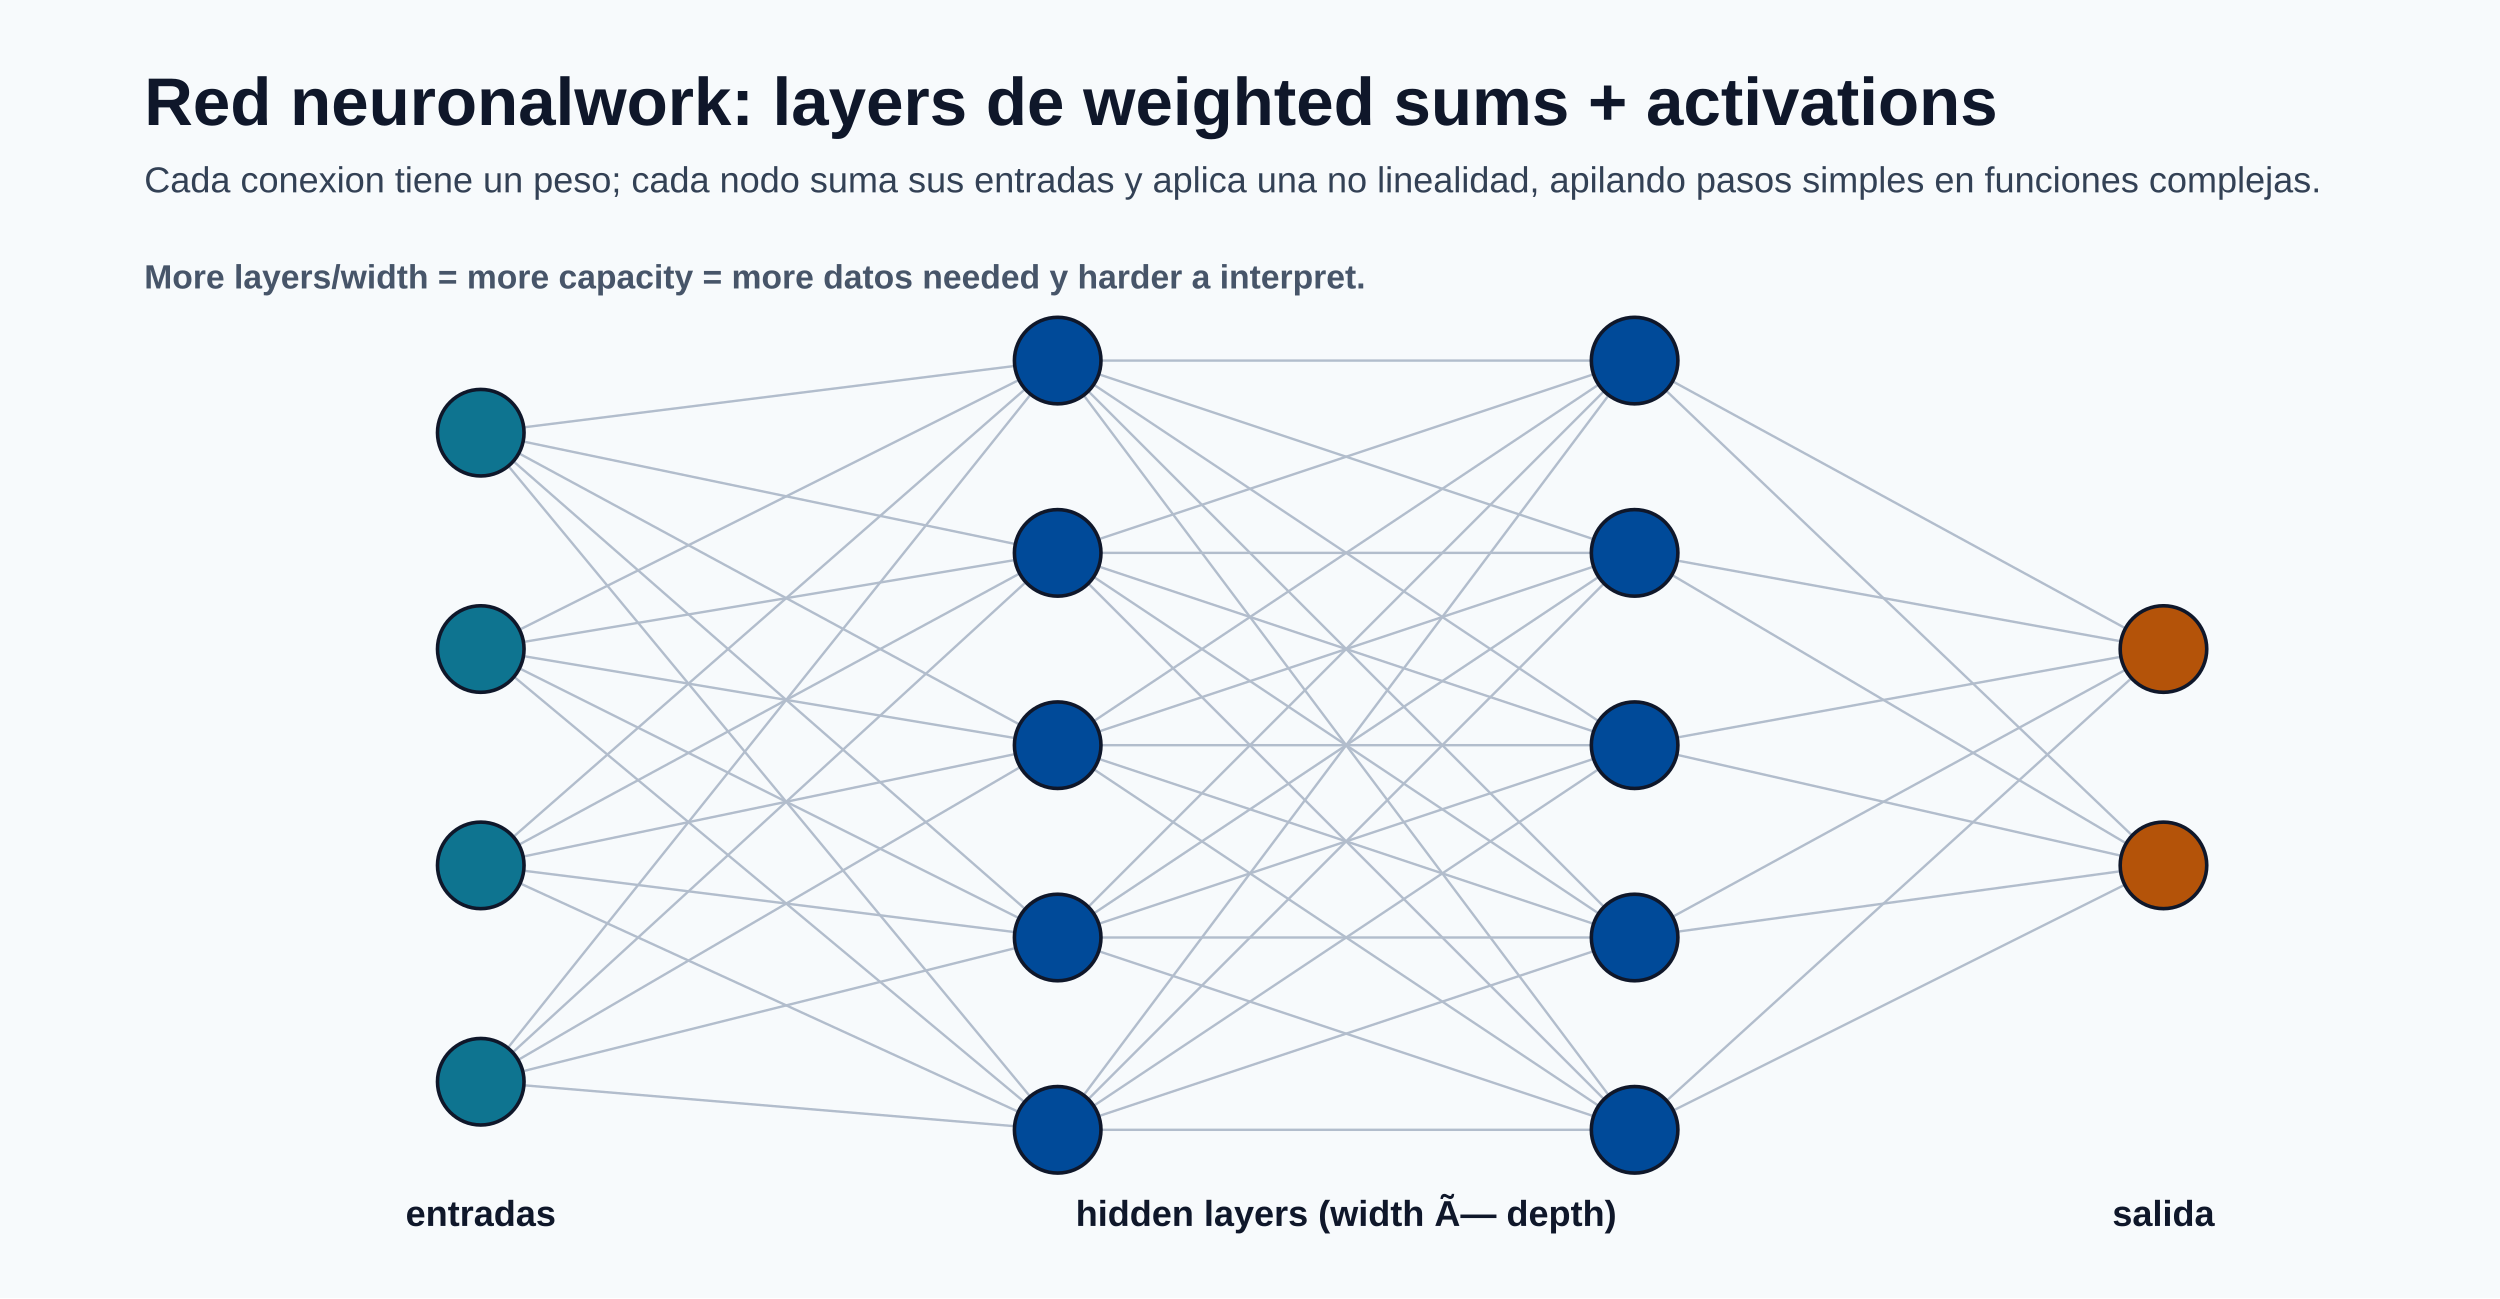
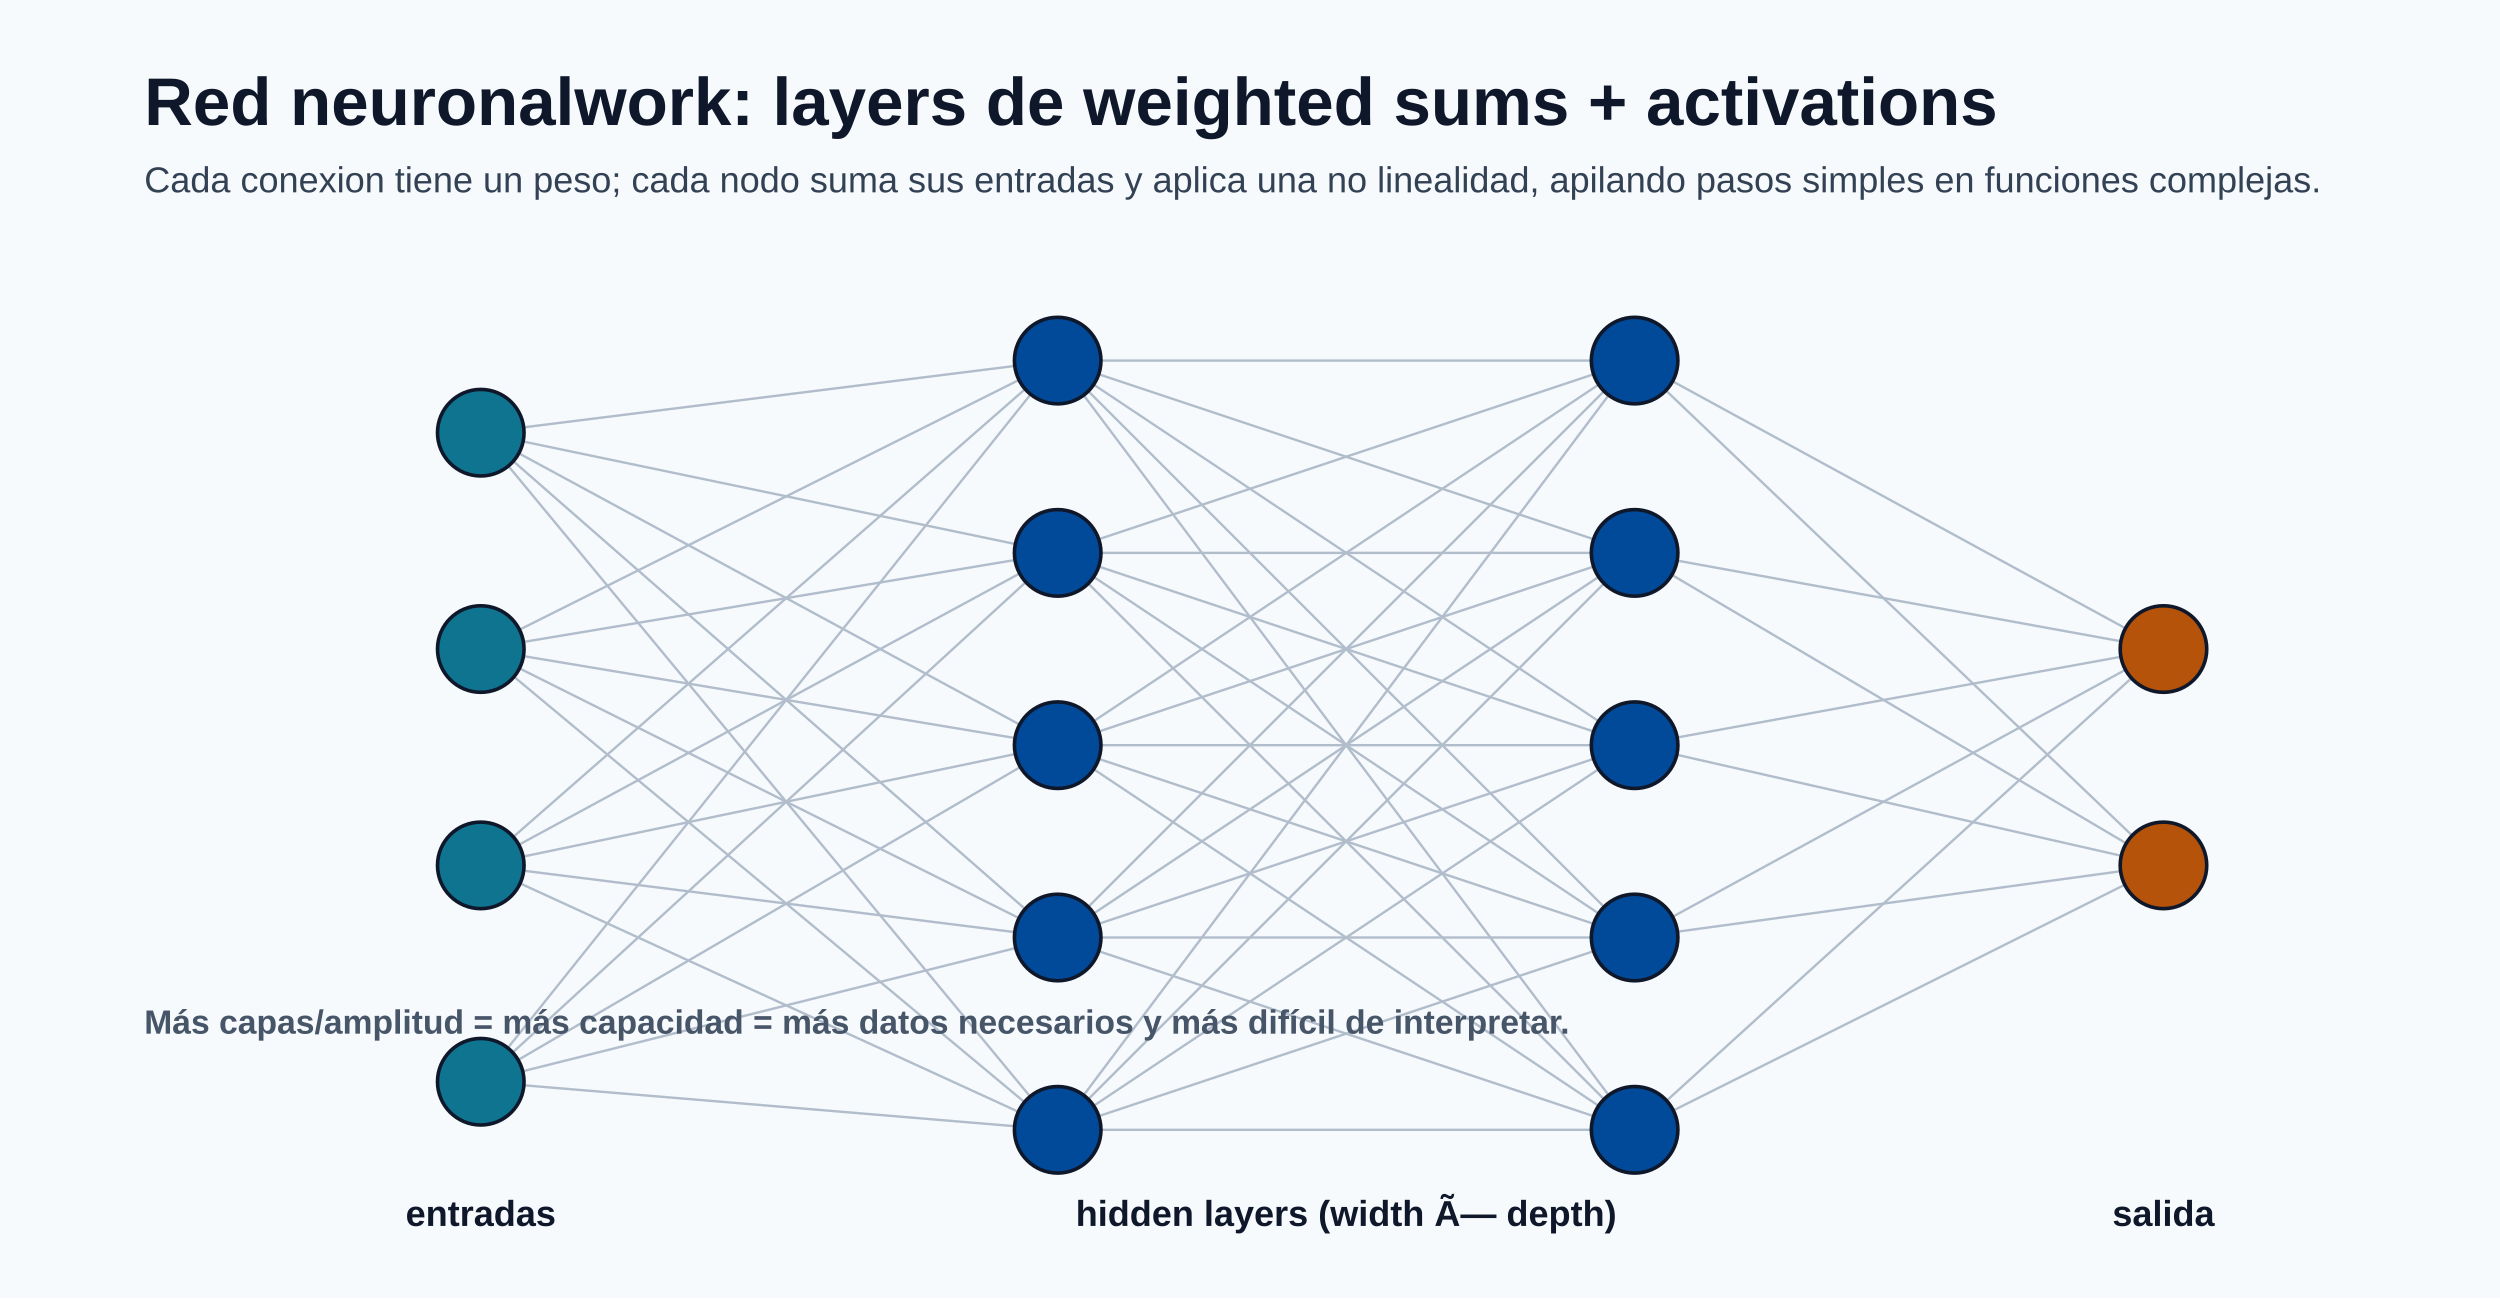
<svg xmlns="http://www.w3.org/2000/svg" width="1040" height="540" viewBox="0 0 1040 540" role="img" aria-labelledby="title desc">
  <defs>
    <style>
      .bg { fill: #f7fafc; }
      .title { fill: #0f172a; font-family: Segoe UI, Arial, sans-serif; font-size: 28px; font-weight: 700; }
      .subtitle { fill: #334155; font-family: Segoe UI, Arial, sans-serif; font-size: 15px; }
      .edge { stroke: #94a3b8; stroke-width: 1; opacity: 0.7; }
      .nIn { fill: #0e7490; stroke: #0f172a; stroke-width: 1.5; }
      .nH { fill: #004a99; stroke: #0f172a; stroke-width: 1.5; }
      .nOut { fill: #b45309; stroke: #0f172a; stroke-width: 1.5; }
      .lbl { fill: #0f172a; font-family: Segoe UI, Arial, sans-serif; font-size: 15px; font-weight: 700; }
      .note { fill: #475569; font-family: Segoe UI, Arial, sans-serif; font-size: 14px; }
    </style>
  </defs>
  <rect class="bg" x="0" y="0" width="1040" height="540" />
  <text class="title" x="60" y="52">Red neuronalwork: layers de weighted sums + activations</text>
  <text class="subtitle" x="60" y="80">Cada conexion tiene un peso; cada nodo suma sus entradas y aplica una no linealidad, apilando pasos simples en funciones complejas.</text>
  <g class="edge">
    <line x1="200" y1="180" x2="440" y2="150" />
    <line x1="200" y1="180" x2="440" y2="230" />
    <line x1="200" y1="180" x2="440" y2="310" />
    <line x1="200" y1="180" x2="440" y2="390" />
    <line x1="200" y1="180" x2="440" y2="470" />
    <line x1="200" y1="270" x2="440" y2="150" />
    <line x1="200" y1="270" x2="440" y2="230" />
    <line x1="200" y1="270" x2="440" y2="310" />
    <line x1="200" y1="270" x2="440" y2="390" />
    <line x1="200" y1="270" x2="440" y2="470" />
    <line x1="200" y1="360" x2="440" y2="150" />
    <line x1="200" y1="360" x2="440" y2="230" />
    <line x1="200" y1="360" x2="440" y2="310" />
    <line x1="200" y1="360" x2="440" y2="390" />
    <line x1="200" y1="360" x2="440" y2="470" />
    <line x1="200" y1="450" x2="440" y2="150" />
    <line x1="200" y1="450" x2="440" y2="230" />
    <line x1="200" y1="450" x2="440" y2="310" />
    <line x1="200" y1="450" x2="440" y2="390" />
    <line x1="200" y1="450" x2="440" y2="470" />
  </g>
  <g class="edge">
    <line x1="440" y1="150" x2="680" y2="150" />
    <line x1="440" y1="150" x2="680" y2="230" />
    <line x1="440" y1="150" x2="680" y2="310" />
    <line x1="440" y1="150" x2="680" y2="390" />
    <line x1="440" y1="150" x2="680" y2="470" />
    <line x1="440" y1="230" x2="680" y2="150" />
    <line x1="440" y1="230" x2="680" y2="230" />
    <line x1="440" y1="230" x2="680" y2="310" />
    <line x1="440" y1="230" x2="680" y2="390" />
    <line x1="440" y1="230" x2="680" y2="470" />
    <line x1="440" y1="310" x2="680" y2="150" />
    <line x1="440" y1="310" x2="680" y2="230" />
    <line x1="440" y1="310" x2="680" y2="310" />
    <line x1="440" y1="310" x2="680" y2="390" />
    <line x1="440" y1="310" x2="680" y2="470" />
    <line x1="440" y1="390" x2="680" y2="150" />
    <line x1="440" y1="390" x2="680" y2="230" />
    <line x1="440" y1="390" x2="680" y2="310" />
    <line x1="440" y1="390" x2="680" y2="390" />
    <line x1="440" y1="390" x2="680" y2="470" />
    <line x1="440" y1="470" x2="680" y2="150" />
    <line x1="440" y1="470" x2="680" y2="230" />
    <line x1="440" y1="470" x2="680" y2="310" />
    <line x1="440" y1="470" x2="680" y2="390" />
    <line x1="440" y1="470" x2="680" y2="470" />
  </g>
  <g class="edge">
    <line x1="680" y1="150" x2="900" y2="270" />
    <line x1="680" y1="150" x2="900" y2="360" />
    <line x1="680" y1="230" x2="900" y2="270" />
    <line x1="680" y1="230" x2="900" y2="360" />
    <line x1="680" y1="310" x2="900" y2="270" />
    <line x1="680" y1="310" x2="900" y2="360" />
    <line x1="680" y1="390" x2="900" y2="270" />
    <line x1="680" y1="390" x2="900" y2="360" />
    <line x1="680" y1="470" x2="900" y2="270" />
    <line x1="680" y1="470" x2="900" y2="360" />
  </g>
  <circle class="nIn" cx="200" cy="180" r="18" />
  <circle class="nIn" cx="200" cy="270" r="18" />
  <circle class="nIn" cx="200" cy="360" r="18" />
  <circle class="nIn" cx="200" cy="450" r="18" />
  <circle class="nH" cx="440" cy="150" r="18" />
  <circle class="nH" cx="440" cy="230" r="18" />
  <circle class="nH" cx="440" cy="310" r="18" />
  <circle class="nH" cx="440" cy="390" r="18" />
  <circle class="nH" cx="440" cy="470" r="18" />
  <circle class="nH" cx="680" cy="150" r="18" />
  <circle class="nH" cx="680" cy="230" r="18" />
  <circle class="nH" cx="680" cy="310" r="18" />
  <circle class="nH" cx="680" cy="390" r="18" />
  <circle class="nH" cx="680" cy="470" r="18" />
  <circle class="nOut" cx="900" cy="270" r="18" />
  <circle class="nOut" cx="900" cy="360" r="18" />
  <text class="lbl" x="200" y="510" text-anchor="middle">entradas</text>
  <text class="lbl" x="560" y="510" text-anchor="middle">hidden layers (width Ã— depth)</text>
  <text class="lbl" x="900" y="510" text-anchor="middle">salida</text>
-   <text class="note" x="60" y="120" font-weight="700" fill="#004a99">More layers/width = more capacity = more datos needed y harder a interpret.</text>
+   <text class="note" x="60" y="430" font-weight="700" fill="#0e7490">Más capas/amplitud = más capacidad = más datos necesarios y más difícil de interpretar.</text>
</svg>
